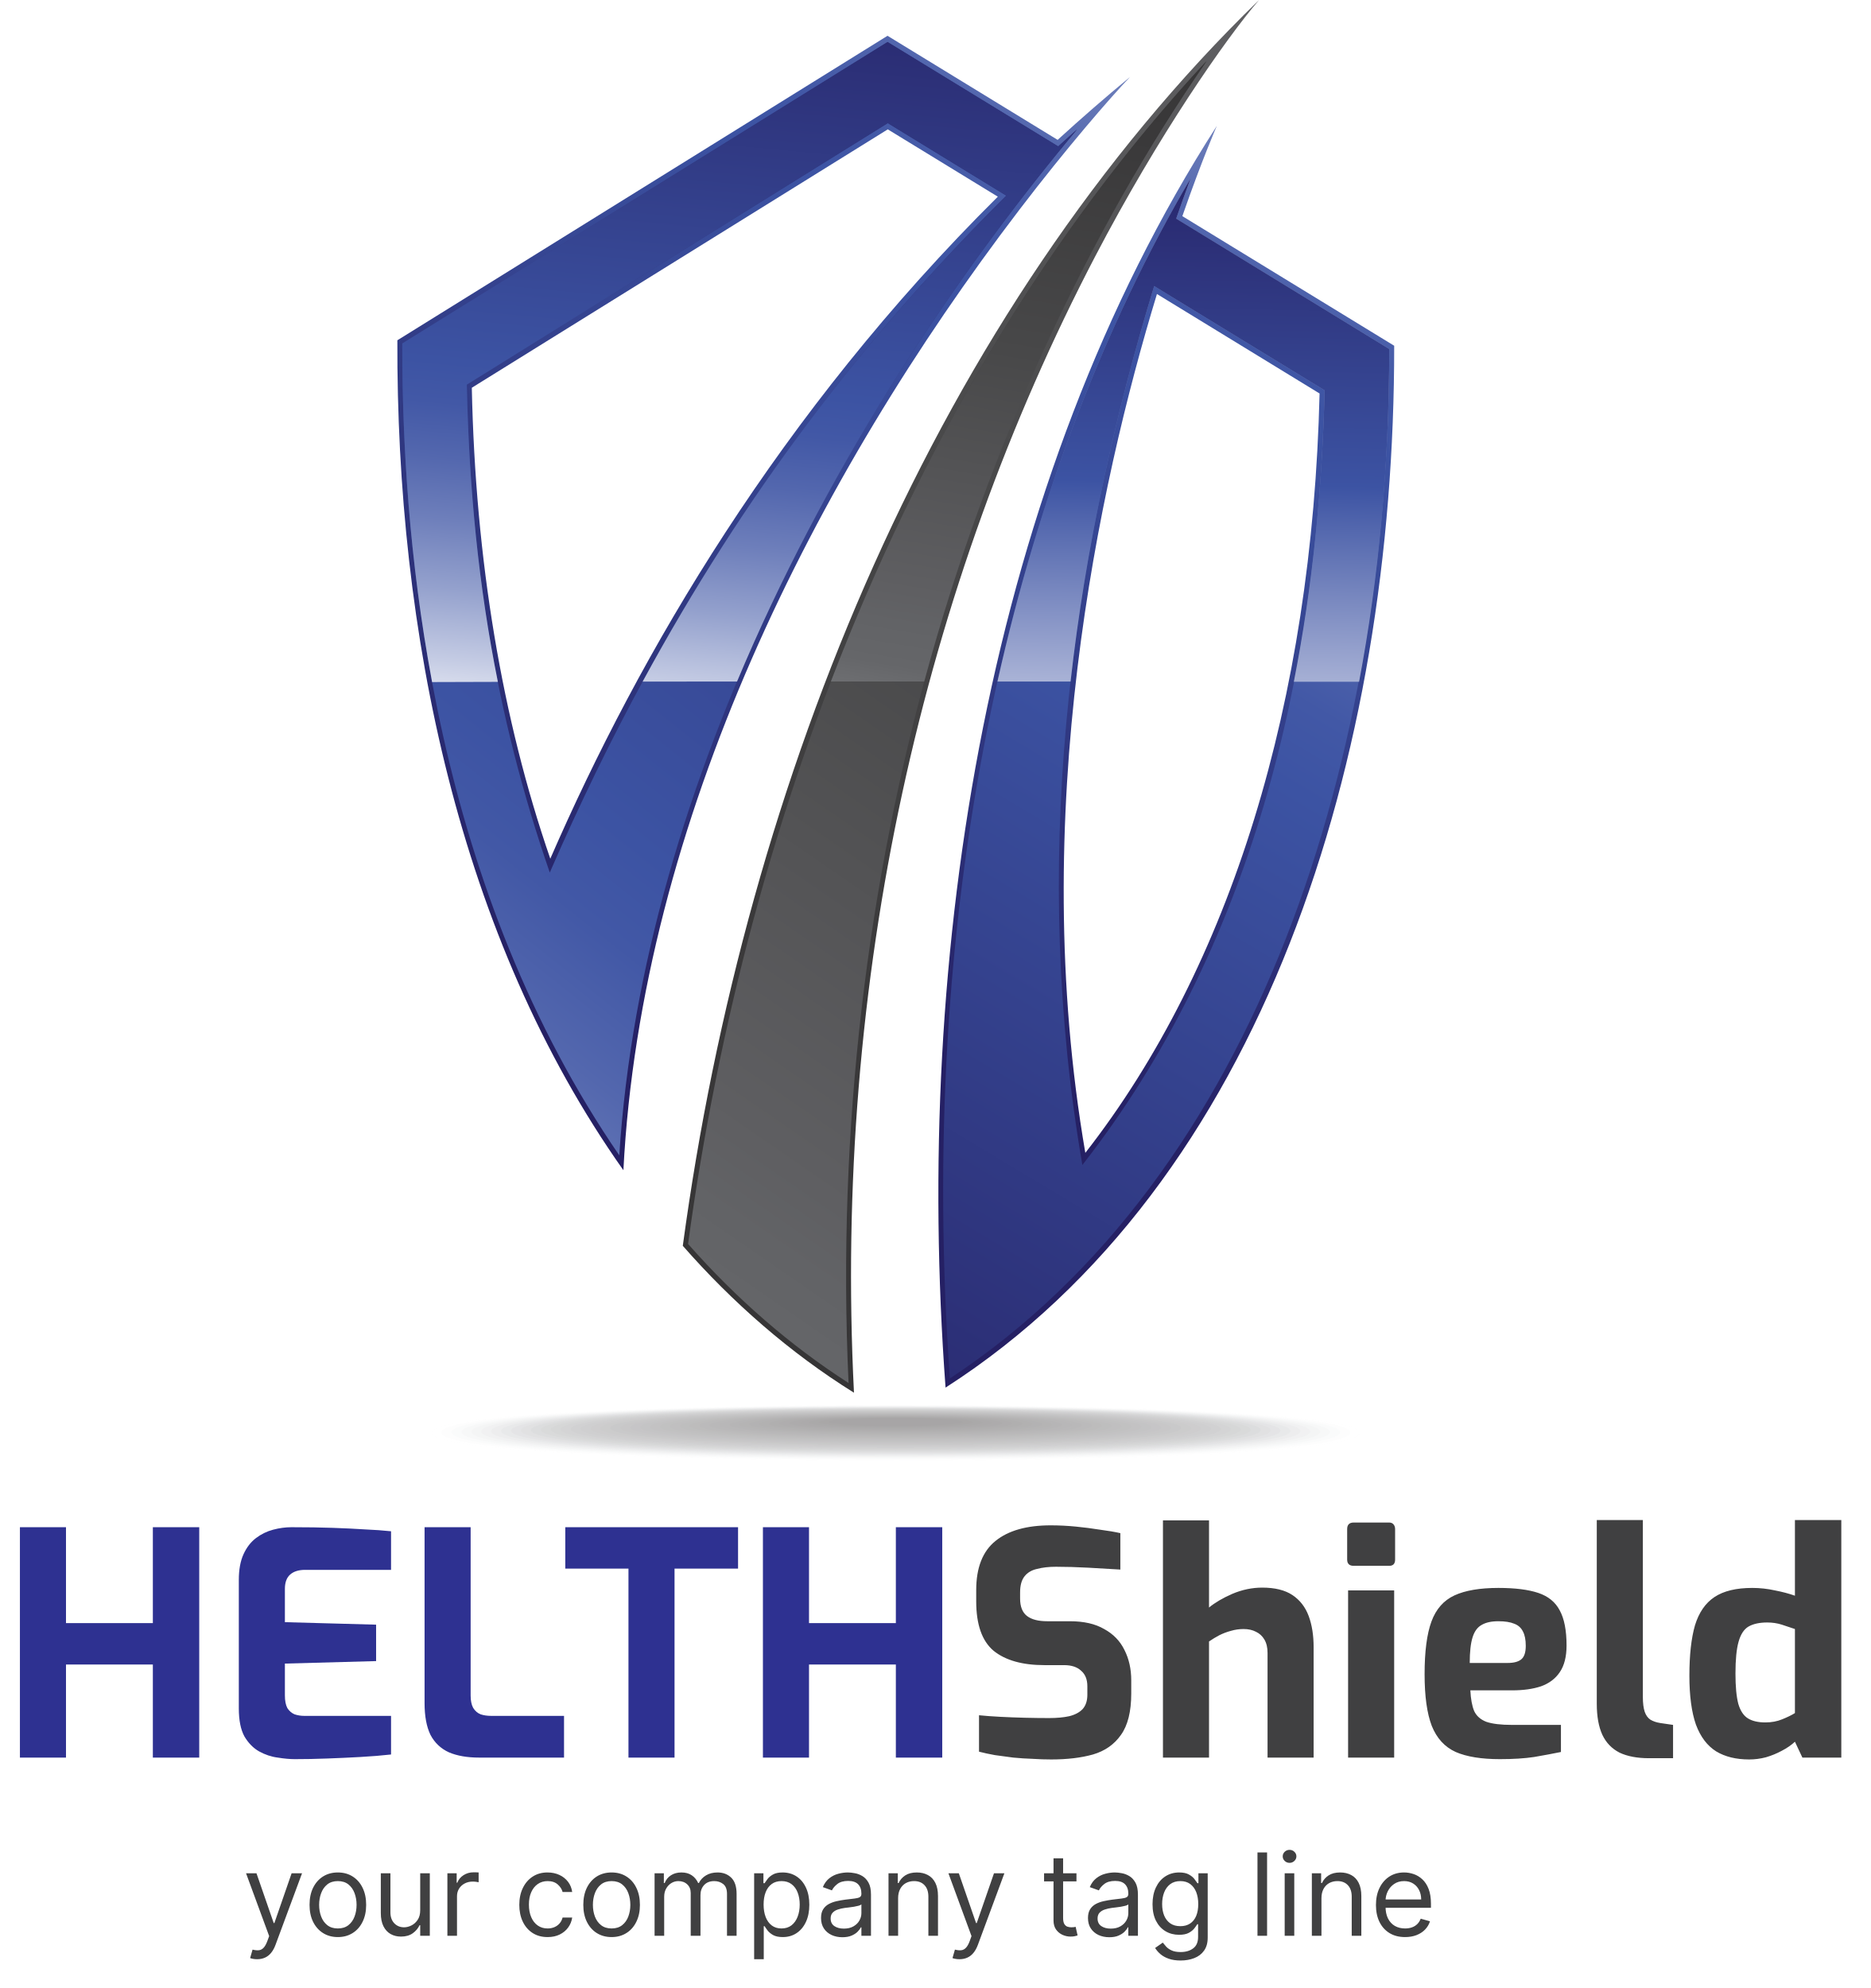
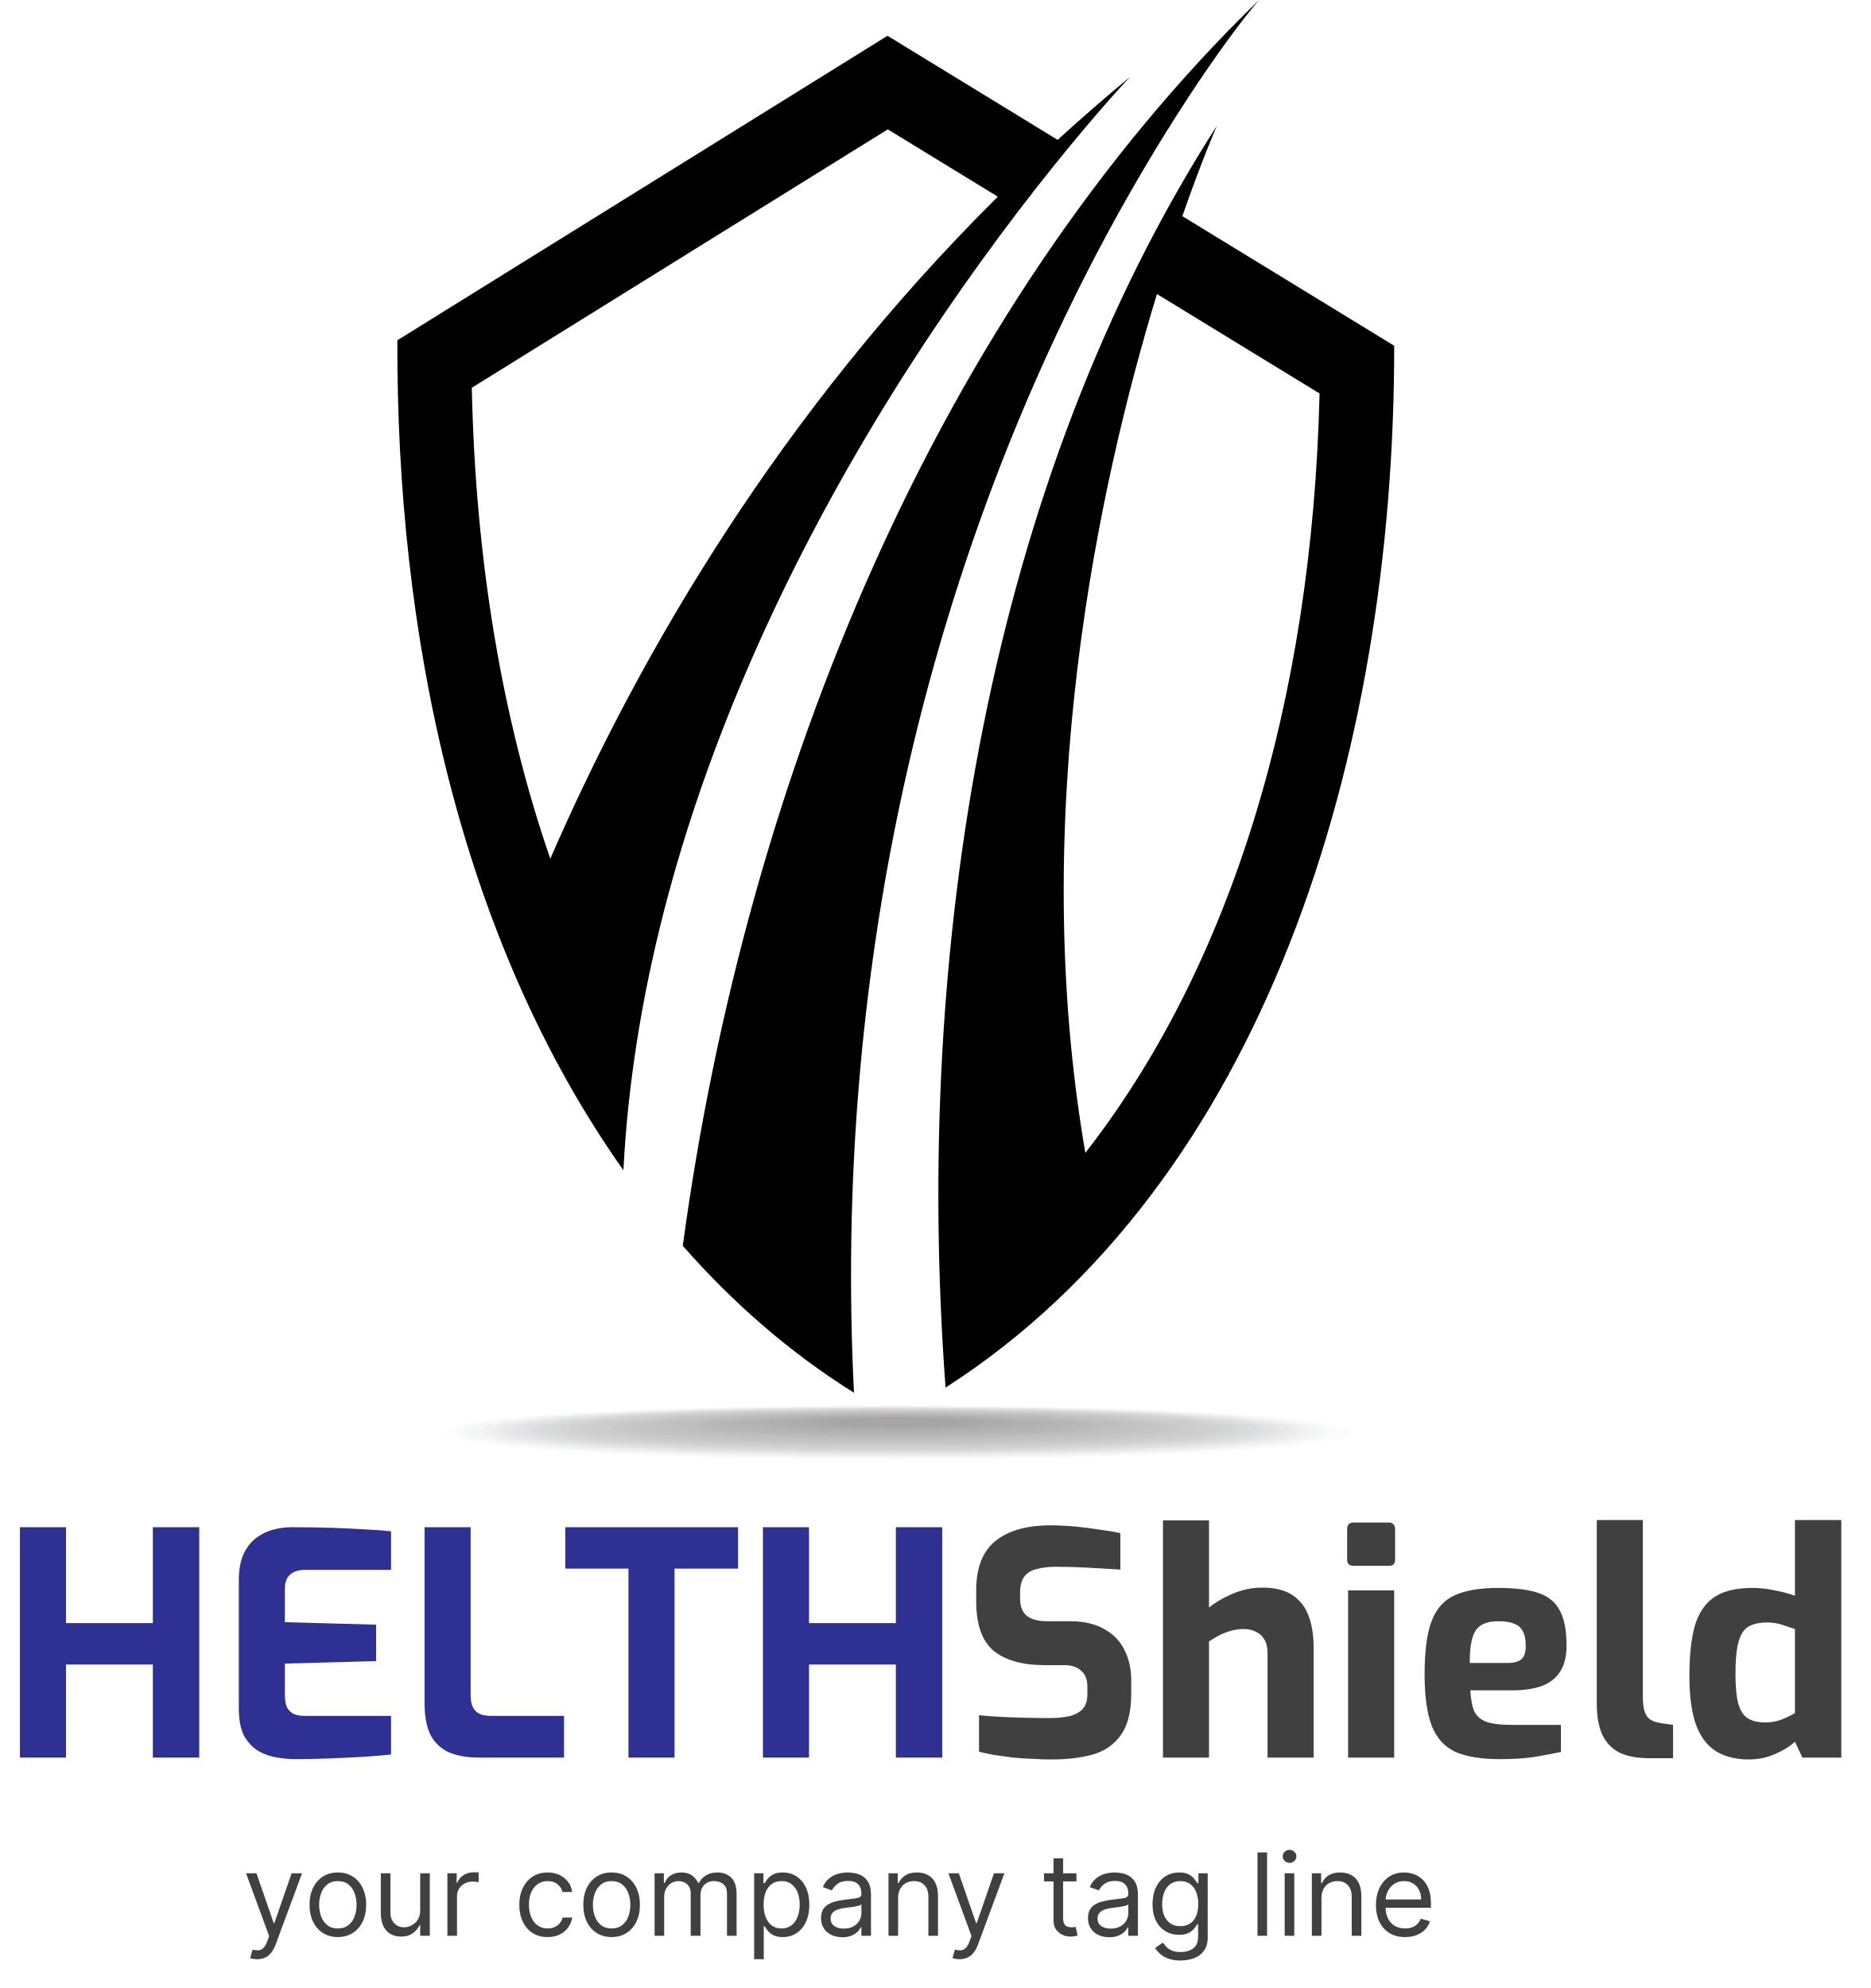
<svg xmlns="http://www.w3.org/2000/svg" width="96" height="102" viewBox="0 0 96 102" fill="none">
  <path d="M1.022 90.178V78.358H3.386V83.278H7.843V78.358H10.223V90.178H7.843V85.402H3.386V90.178H1.022ZM15.129 90.258C14.873 90.258 14.58 90.232 14.25 90.178C13.92 90.136 13.601 90.029 13.292 89.859C12.994 89.689 12.743 89.433 12.541 89.092C12.35 88.741 12.254 88.262 12.254 87.655V81.058C12.254 80.536 12.334 80.099 12.493 79.748C12.653 79.396 12.866 79.12 13.132 78.917C13.398 78.715 13.691 78.571 14.011 78.486C14.33 78.401 14.644 78.358 14.953 78.358C15.752 78.358 16.455 78.369 17.062 78.39C17.679 78.411 18.233 78.438 18.723 78.47C19.213 78.491 19.66 78.523 20.065 78.566V80.546H15.656C15.326 80.546 15.07 80.626 14.889 80.786C14.708 80.946 14.618 81.191 14.618 81.521V83.23L19.298 83.358V85.227L14.618 85.355V86.984C14.618 87.261 14.66 87.479 14.745 87.639C14.841 87.788 14.964 87.894 15.113 87.958C15.273 88.011 15.438 88.038 15.608 88.038H20.065V90.019C19.596 90.072 19.074 90.115 18.499 90.147C17.935 90.178 17.36 90.205 16.774 90.226C16.199 90.248 15.651 90.258 15.129 90.258ZM24.58 90.178C23.973 90.178 23.456 90.088 23.031 89.907C22.615 89.715 22.301 89.417 22.088 89.012C21.886 88.597 21.785 88.054 21.785 87.383V78.358H24.149V87C24.149 87.255 24.191 87.463 24.276 87.623C24.372 87.782 24.5 87.894 24.66 87.958C24.82 88.011 25.001 88.038 25.203 88.038H28.941V90.178H24.58ZM32.247 90.178V80.483H29.005V78.358H37.87V80.483H34.611V90.178H32.247ZM39.146 90.178V78.358H41.511V83.278H45.967V78.358H48.347V90.178H45.967V85.402H41.511V90.178H39.146Z" fill="#2E3191" />
  <path d="M53.94 90.274C53.631 90.274 53.312 90.264 52.981 90.242C52.662 90.232 52.332 90.21 51.991 90.178C51.661 90.136 51.347 90.093 51.049 90.051C50.75 89.997 50.479 89.939 50.234 89.875V88.006C50.553 88.038 50.916 88.065 51.32 88.086C51.725 88.107 52.145 88.123 52.582 88.134C53.019 88.144 53.434 88.15 53.828 88.15C54.233 88.15 54.579 88.118 54.866 88.054C55.164 87.98 55.393 87.857 55.553 87.687C55.713 87.506 55.793 87.261 55.793 86.952V86.521C55.793 86.169 55.686 85.903 55.473 85.722C55.271 85.53 54.978 85.434 54.595 85.434H53.588C52.46 85.434 51.592 85.189 50.985 84.7C50.388 84.199 50.09 83.353 50.09 82.16V81.585C50.09 80.435 50.42 79.593 51.081 79.061C51.741 78.528 52.683 78.262 53.908 78.262C54.344 78.262 54.776 78.284 55.202 78.326C55.638 78.369 56.054 78.422 56.448 78.486C56.852 78.539 57.198 78.598 57.486 78.662V80.531C56.996 80.499 56.448 80.467 55.841 80.435C55.244 80.403 54.691 80.387 54.179 80.387C53.817 80.387 53.492 80.424 53.205 80.499C52.928 80.562 52.715 80.69 52.566 80.882C52.417 81.074 52.342 81.345 52.342 81.697V82.016C52.342 82.431 52.46 82.73 52.694 82.911C52.928 83.092 53.274 83.182 53.732 83.182H54.898C55.612 83.182 56.197 83.315 56.655 83.582C57.124 83.837 57.47 84.194 57.694 84.652C57.928 85.11 58.045 85.631 58.045 86.217V86.888C58.045 87.814 57.869 88.523 57.518 89.012C57.177 89.502 56.698 89.838 56.08 90.019C55.473 90.189 54.76 90.274 53.94 90.274ZM59.672 90.178V78.007H62.036V82.479C62.345 82.224 62.744 81.989 63.234 81.776C63.735 81.564 64.246 81.457 64.768 81.457C65.417 81.457 65.934 81.585 66.317 81.84C66.7 82.096 66.977 82.453 67.148 82.911C67.318 83.368 67.403 83.901 67.403 84.508V90.178H65.039V84.811C65.039 84.534 64.986 84.306 64.879 84.125C64.773 83.944 64.629 83.81 64.448 83.725C64.267 83.629 64.054 83.582 63.809 83.582C63.586 83.582 63.367 83.613 63.154 83.677C62.952 83.731 62.755 83.805 62.563 83.901C62.382 83.997 62.207 84.103 62.036 84.22V90.178H59.672ZM69.46 80.339C69.236 80.339 69.124 80.232 69.124 80.019V78.454C69.124 78.23 69.236 78.118 69.46 78.118H71.281C71.376 78.118 71.451 78.15 71.504 78.214C71.557 78.278 71.584 78.358 71.584 78.454V80.019C71.584 80.232 71.483 80.339 71.281 80.339H69.46ZM69.172 90.178V81.601H71.536V90.178H69.172ZM76.963 90.258C76.015 90.258 75.259 90.136 74.694 89.891C74.13 89.635 73.72 89.188 73.464 88.549C73.219 87.91 73.097 87.026 73.097 85.898C73.097 84.737 73.214 83.837 73.448 83.198C73.683 82.559 74.077 82.112 74.63 81.856C75.184 81.601 75.935 81.473 76.883 81.473C77.735 81.473 78.416 81.558 78.927 81.728C79.438 81.899 79.806 82.197 80.029 82.623C80.264 83.049 80.381 83.651 80.381 84.428C80.381 85.003 80.264 85.461 80.029 85.802C79.806 86.132 79.486 86.371 79.071 86.521C78.656 86.659 78.166 86.728 77.601 86.728H75.445C75.466 87.165 75.53 87.516 75.637 87.782C75.754 88.038 75.962 88.224 76.26 88.341C76.569 88.448 77.01 88.501 77.585 88.501H80.093V89.891C79.678 89.976 79.22 90.061 78.72 90.147C78.23 90.221 77.644 90.258 76.963 90.258ZM75.413 85.323H77.362C77.681 85.323 77.916 85.259 78.065 85.131C78.214 85.003 78.288 84.774 78.288 84.444C78.288 84.135 78.24 83.89 78.144 83.709C78.049 83.518 77.9 83.384 77.697 83.31C77.495 83.225 77.223 83.182 76.883 83.182C76.521 83.182 76.233 83.246 76.02 83.374C75.807 83.491 75.653 83.704 75.557 84.013C75.461 84.322 75.413 84.758 75.413 85.323ZM84.615 90.21C84.008 90.21 83.503 90.115 83.098 89.923C82.704 89.721 82.411 89.417 82.219 89.012C82.028 88.597 81.932 88.065 81.932 87.415V77.991H84.296V87.064C84.296 87.383 84.328 87.639 84.392 87.83C84.456 88.011 84.552 88.144 84.679 88.23C84.818 88.315 84.988 88.374 85.191 88.405L85.846 88.501V90.21H84.615ZM89.751 90.274C89.08 90.274 88.515 90.136 88.057 89.859C87.6 89.572 87.253 89.114 87.019 88.485C86.796 87.846 86.684 87.01 86.684 85.978C86.684 84.913 86.78 84.05 86.971 83.39C87.174 82.73 87.509 82.245 87.978 81.936C88.446 81.627 89.09 81.473 89.91 81.473C90.304 81.473 90.693 81.516 91.076 81.601C91.46 81.675 91.8 81.766 92.099 81.872V77.991H94.479V90.178H92.482L92.099 89.364C91.918 89.534 91.694 89.689 91.428 89.827C91.172 89.966 90.901 90.077 90.613 90.162C90.326 90.237 90.038 90.274 89.751 90.274ZM90.581 88.374C90.901 88.374 91.188 88.32 91.444 88.214C91.71 88.107 91.928 88.001 92.099 87.894V83.582C91.886 83.507 91.662 83.432 91.428 83.358C91.194 83.283 90.943 83.246 90.677 83.246C90.283 83.246 89.964 83.315 89.719 83.454C89.484 83.592 89.314 83.853 89.207 84.236C89.101 84.609 89.048 85.152 89.048 85.866C89.048 86.526 89.096 87.042 89.192 87.415C89.298 87.777 89.463 88.027 89.687 88.166C89.91 88.304 90.209 88.374 90.581 88.374Z" fill="#404041" />
  <path d="M13.193 100.523C13.11 100.523 13.035 100.516 12.97 100.502C12.904 100.489 12.859 100.477 12.834 100.464L12.959 100.03C13.079 100.061 13.185 100.072 13.277 100.063C13.368 100.055 13.45 100.014 13.521 99.94C13.593 99.868 13.659 99.75 13.719 99.587L13.811 99.337L12.625 96.114H13.16L14.045 98.669H14.078L14.963 96.114H15.498L14.136 99.788C14.075 99.953 13.999 100.09 13.909 100.199C13.819 100.309 13.713 100.39 13.594 100.443C13.476 100.496 13.342 100.523 13.193 100.523ZM17.335 99.387C17.046 99.387 16.792 99.318 16.574 99.18C16.357 99.043 16.187 98.85 16.064 98.602C15.943 98.354 15.883 98.065 15.883 97.734C15.883 97.4 15.943 97.108 16.064 96.859C16.187 96.61 16.357 96.417 16.574 96.279C16.792 96.141 17.046 96.072 17.335 96.072C17.625 96.072 17.878 96.141 18.095 96.279C18.314 96.417 18.484 96.61 18.605 96.859C18.727 97.108 18.788 97.4 18.788 97.734C18.788 98.065 18.727 98.354 18.605 98.602C18.484 98.85 18.314 99.043 18.095 99.18C17.878 99.318 17.625 99.387 17.335 99.387ZM17.335 98.945C17.555 98.945 17.736 98.888 17.878 98.775C18.02 98.663 18.125 98.514 18.193 98.331C18.262 98.147 18.296 97.948 18.296 97.734C18.296 97.519 18.262 97.32 18.193 97.135C18.125 96.95 18.02 96.8 17.878 96.686C17.736 96.572 17.555 96.515 17.335 96.515C17.116 96.515 16.935 96.572 16.793 96.686C16.651 96.8 16.546 96.95 16.478 97.135C16.409 97.32 16.375 97.519 16.375 97.734C16.375 97.948 16.409 98.147 16.478 98.331C16.546 98.514 16.651 98.663 16.793 98.775C16.935 98.888 17.116 98.945 17.335 98.945ZM21.561 98.009V96.114H22.054V99.32H21.561V98.778H21.528C21.452 98.94 21.336 99.079 21.177 99.193C21.018 99.306 20.818 99.362 20.576 99.362C20.375 99.362 20.197 99.318 20.041 99.23C19.886 99.141 19.763 99.008 19.674 98.83C19.585 98.65 19.54 98.424 19.54 98.151V96.114H20.033V98.118C20.033 98.352 20.098 98.538 20.229 98.677C20.361 98.816 20.53 98.886 20.734 98.886C20.857 98.886 20.981 98.855 21.108 98.792C21.236 98.73 21.343 98.633 21.43 98.504C21.517 98.375 21.561 98.21 21.561 98.009ZM22.956 99.32V96.114H23.432V96.598H23.465C23.524 96.439 23.63 96.311 23.782 96.212C23.936 96.113 24.108 96.064 24.3 96.064C24.336 96.064 24.382 96.064 24.436 96.066C24.49 96.067 24.531 96.069 24.559 96.072V96.573C24.542 96.569 24.504 96.563 24.444 96.554C24.386 96.545 24.324 96.54 24.259 96.54C24.103 96.54 23.963 96.572 23.841 96.638C23.72 96.702 23.624 96.791 23.553 96.905C23.483 97.018 23.449 97.147 23.449 97.291V99.32H22.956ZM28.099 99.387C27.798 99.387 27.539 99.316 27.322 99.174C27.105 99.032 26.938 98.837 26.821 98.588C26.704 98.338 26.646 98.054 26.646 97.734C26.646 97.408 26.706 97.121 26.826 96.872C26.947 96.621 27.115 96.426 27.331 96.285C27.548 96.143 27.801 96.072 28.09 96.072C28.316 96.072 28.519 96.114 28.7 96.197C28.881 96.281 29.029 96.398 29.145 96.548C29.26 96.698 29.332 96.874 29.36 97.074H28.867C28.829 96.928 28.746 96.799 28.616 96.686C28.488 96.572 28.316 96.515 28.099 96.515C27.907 96.515 27.738 96.565 27.594 96.665C27.45 96.764 27.338 96.904 27.258 97.085C27.178 97.264 27.139 97.475 27.139 97.717C27.139 97.965 27.178 98.18 27.256 98.364C27.335 98.548 27.446 98.691 27.59 98.792C27.734 98.894 27.904 98.945 28.099 98.945C28.227 98.945 28.343 98.922 28.447 98.878C28.552 98.833 28.64 98.769 28.713 98.686C28.785 98.602 28.836 98.502 28.867 98.385H29.36C29.332 98.574 29.263 98.745 29.153 98.896C29.044 99.047 28.9 99.166 28.721 99.255C28.543 99.343 28.335 99.387 28.099 99.387ZM31.382 99.387C31.093 99.387 30.839 99.318 30.62 99.18C30.403 99.043 30.234 98.85 30.111 98.602C29.99 98.354 29.93 98.065 29.93 97.734C29.93 97.4 29.99 97.108 30.111 96.859C30.234 96.61 30.403 96.417 30.62 96.279C30.839 96.141 31.093 96.072 31.382 96.072C31.672 96.072 31.925 96.141 32.142 96.279C32.361 96.417 32.531 96.61 32.651 96.859C32.774 97.108 32.835 97.4 32.835 97.734C32.835 98.065 32.774 98.354 32.651 98.602C32.531 98.85 32.361 99.043 32.142 99.18C31.925 99.318 31.672 99.387 31.382 99.387ZM31.382 98.945C31.602 98.945 31.783 98.888 31.925 98.775C32.067 98.663 32.172 98.514 32.24 98.331C32.309 98.147 32.343 97.948 32.343 97.734C32.343 97.519 32.309 97.32 32.24 97.135C32.172 96.95 32.067 96.8 31.925 96.686C31.783 96.572 31.602 96.515 31.382 96.515C31.163 96.515 30.982 96.572 30.84 96.686C30.698 96.8 30.593 96.95 30.524 97.135C30.456 97.32 30.422 97.519 30.422 97.734C30.422 97.948 30.456 98.147 30.524 98.331C30.593 98.514 30.698 98.663 30.84 98.775C30.982 98.888 31.163 98.945 31.382 98.945ZM33.587 99.32V96.114H34.063V96.615H34.105C34.172 96.444 34.28 96.311 34.428 96.216C34.577 96.12 34.756 96.072 34.965 96.072C35.176 96.072 35.352 96.12 35.493 96.216C35.635 96.311 35.746 96.444 35.825 96.615H35.858C35.941 96.449 36.064 96.318 36.228 96.22C36.392 96.121 36.589 96.072 36.819 96.072C37.105 96.072 37.34 96.162 37.522 96.341C37.704 96.52 37.795 96.797 37.795 97.174V99.32H37.303V97.174C37.303 96.938 37.238 96.769 37.109 96.667C36.979 96.566 36.827 96.515 36.652 96.515C36.426 96.515 36.252 96.583 36.128 96.719C36.004 96.854 35.942 97.025 35.942 97.233V99.32H35.441V97.124C35.441 96.942 35.382 96.795 35.264 96.684C35.145 96.571 34.993 96.515 34.806 96.515C34.678 96.515 34.559 96.549 34.447 96.617C34.337 96.685 34.248 96.78 34.18 96.901C34.113 97.02 34.08 97.159 34.08 97.316V99.32H33.587ZM38.696 100.523V96.114H39.172V96.623H39.231C39.267 96.568 39.317 96.497 39.381 96.41C39.446 96.323 39.54 96.245 39.661 96.177C39.783 96.107 39.949 96.072 40.157 96.072C40.427 96.072 40.665 96.14 40.871 96.275C41.077 96.41 41.238 96.601 41.353 96.849C41.469 97.096 41.527 97.389 41.527 97.725C41.527 98.065 41.469 98.359 41.353 98.608C41.238 98.856 41.078 99.048 40.873 99.184C40.669 99.32 40.433 99.387 40.166 99.387C39.96 99.387 39.795 99.353 39.671 99.285C39.547 99.215 39.452 99.136 39.385 99.049C39.318 98.96 39.267 98.886 39.231 98.828H39.189V100.523H38.696ZM39.181 97.717C39.181 97.959 39.216 98.173 39.287 98.358C39.358 98.542 39.462 98.686 39.598 98.79C39.734 98.893 39.901 98.945 40.099 98.945C40.305 98.945 40.477 98.89 40.615 98.782C40.754 98.672 40.858 98.524 40.928 98.339C40.999 98.153 41.034 97.945 41.034 97.717C41.034 97.492 40.999 97.288 40.93 97.108C40.862 96.925 40.758 96.781 40.619 96.675C40.481 96.568 40.308 96.515 40.099 96.515C39.899 96.515 39.73 96.566 39.594 96.667C39.458 96.767 39.355 96.908 39.285 97.089C39.215 97.268 39.181 97.478 39.181 97.717ZM43.222 99.395C43.019 99.395 42.834 99.357 42.669 99.281C42.503 99.203 42.371 99.091 42.274 98.945C42.177 98.797 42.128 98.619 42.128 98.41C42.128 98.226 42.164 98.078 42.236 97.963C42.309 97.848 42.406 97.757 42.527 97.692C42.648 97.627 42.781 97.578 42.928 97.546C43.075 97.513 43.223 97.486 43.372 97.467C43.567 97.442 43.725 97.423 43.846 97.41C43.968 97.396 44.057 97.373 44.113 97.341C44.17 97.309 44.199 97.254 44.199 97.174V97.158C44.199 96.952 44.142 96.792 44.03 96.677C43.918 96.563 43.749 96.506 43.522 96.506C43.287 96.506 43.103 96.558 42.969 96.661C42.836 96.764 42.742 96.874 42.687 96.991L42.22 96.824C42.303 96.629 42.415 96.477 42.554 96.369C42.694 96.259 42.847 96.182 43.013 96.139C43.18 96.094 43.344 96.072 43.506 96.072C43.609 96.072 43.727 96.085 43.861 96.11C43.995 96.133 44.126 96.183 44.251 96.258C44.377 96.333 44.483 96.447 44.566 96.598C44.65 96.75 44.691 96.953 44.691 97.208V99.32H44.199V98.886H44.174C44.14 98.956 44.085 99.03 44.007 99.109C43.929 99.189 43.825 99.256 43.696 99.312C43.566 99.368 43.408 99.395 43.222 99.395ZM43.297 98.953C43.492 98.953 43.656 98.915 43.79 98.838C43.925 98.761 44.026 98.663 44.094 98.542C44.164 98.421 44.199 98.293 44.199 98.16V97.709C44.178 97.734 44.132 97.757 44.061 97.778C43.991 97.797 43.911 97.814 43.819 97.83C43.728 97.844 43.64 97.856 43.554 97.867C43.469 97.877 43.4 97.885 43.347 97.892C43.219 97.909 43.099 97.936 42.988 97.974C42.878 98.01 42.789 98.065 42.721 98.139C42.654 98.211 42.621 98.31 42.621 98.435C42.621 98.606 42.684 98.736 42.811 98.823C42.939 98.91 43.101 98.953 43.297 98.953ZM46.083 97.391V99.32H45.59V96.114H46.066V96.615H46.108C46.183 96.452 46.297 96.321 46.45 96.222C46.604 96.122 46.801 96.072 47.043 96.072C47.261 96.072 47.45 96.117 47.613 96.206C47.776 96.293 47.903 96.427 47.993 96.606C48.084 96.785 48.129 97.01 48.129 97.283V99.32H47.636V97.316C47.636 97.064 47.571 96.868 47.44 96.728C47.309 96.586 47.13 96.515 46.901 96.515C46.744 96.515 46.604 96.549 46.48 96.617C46.357 96.685 46.261 96.785 46.19 96.915C46.119 97.046 46.083 97.205 46.083 97.391ZM49.231 100.523C49.148 100.523 49.074 100.516 49.008 100.502C48.943 100.489 48.898 100.477 48.873 100.464L48.998 100.03C49.117 100.061 49.223 100.072 49.315 100.063C49.407 100.055 49.488 100.014 49.559 99.94C49.632 99.868 49.698 99.75 49.758 99.587L49.849 99.337L48.664 96.114H49.198L50.083 98.669H50.117L51.002 96.114H51.536L50.175 99.788C50.114 99.953 50.038 100.09 49.947 100.199C49.857 100.309 49.752 100.39 49.632 100.443C49.514 100.496 49.38 100.523 49.231 100.523ZM55.234 96.114V96.531H53.572V96.114H55.234ZM54.057 95.346H54.549V98.402C54.549 98.541 54.569 98.645 54.61 98.715C54.652 98.783 54.704 98.829 54.769 98.853C54.834 98.875 54.903 98.886 54.975 98.886C55.029 98.886 55.074 98.883 55.109 98.878C55.144 98.871 55.171 98.865 55.192 98.861L55.292 99.303C55.259 99.316 55.212 99.329 55.153 99.341C55.093 99.355 55.017 99.362 54.925 99.362C54.786 99.362 54.65 99.332 54.516 99.272C54.384 99.212 54.274 99.121 54.186 98.999C54.1 98.876 54.057 98.722 54.057 98.535V95.346ZM56.919 99.395C56.715 99.395 56.531 99.357 56.365 99.281C56.2 99.203 56.068 99.091 55.971 98.945C55.873 98.797 55.825 98.619 55.825 98.41C55.825 98.226 55.861 98.078 55.933 97.963C56.006 97.848 56.102 97.757 56.223 97.692C56.344 97.627 56.478 97.578 56.624 97.546C56.772 97.513 56.92 97.486 57.069 97.467C57.264 97.442 57.422 97.423 57.543 97.41C57.665 97.396 57.754 97.373 57.81 97.341C57.867 97.309 57.895 97.254 57.895 97.174V97.158C57.895 96.952 57.839 96.792 57.726 96.677C57.615 96.563 57.446 96.506 57.219 96.506C56.984 96.506 56.8 96.558 56.666 96.661C56.532 96.764 56.438 96.874 56.384 96.991L55.917 96.824C56 96.629 56.111 96.477 56.251 96.369C56.391 96.259 56.544 96.182 56.71 96.139C56.877 96.094 57.041 96.072 57.202 96.072C57.305 96.072 57.424 96.085 57.557 96.11C57.692 96.133 57.822 96.183 57.948 96.258C58.074 96.333 58.179 96.447 58.263 96.598C58.346 96.75 58.388 96.953 58.388 97.208V99.32H57.895V98.886H57.87C57.837 98.956 57.781 99.03 57.703 99.109C57.626 99.189 57.522 99.256 57.392 99.312C57.263 99.368 57.105 99.395 56.919 99.395ZM56.994 98.953C57.188 98.953 57.353 98.915 57.486 98.838C57.621 98.761 57.723 98.663 57.791 98.542C57.861 98.421 57.895 98.293 57.895 98.16V97.709C57.875 97.734 57.829 97.757 57.758 97.778C57.688 97.797 57.607 97.814 57.516 97.83C57.425 97.844 57.337 97.856 57.25 97.867C57.166 97.877 57.097 97.885 57.044 97.892C56.916 97.909 56.796 97.936 56.685 97.974C56.575 98.01 56.486 98.065 56.417 98.139C56.351 98.211 56.317 98.31 56.317 98.435C56.317 98.606 56.381 98.736 56.507 98.823C56.635 98.91 56.797 98.953 56.994 98.953ZM60.581 100.589C60.343 100.589 60.139 100.559 59.968 100.498C59.797 100.438 59.654 100.358 59.54 100.26C59.427 100.162 59.337 100.058 59.27 99.946L59.663 99.671C59.708 99.729 59.764 99.796 59.832 99.871C59.9 99.948 59.993 100.014 60.112 100.07C60.231 100.127 60.388 100.155 60.581 100.155C60.84 100.155 61.054 100.093 61.222 99.967C61.391 99.842 61.475 99.646 61.475 99.379V98.727H61.433C61.397 98.786 61.346 98.858 61.279 98.945C61.213 99.029 61.119 99.105 60.995 99.172C60.872 99.237 60.707 99.27 60.498 99.27C60.239 99.27 60.007 99.209 59.801 99.086C59.596 98.964 59.434 98.786 59.314 98.552C59.196 98.318 59.137 98.034 59.137 97.7C59.137 97.372 59.195 97.086 59.31 96.842C59.426 96.597 59.586 96.408 59.792 96.275C59.998 96.14 60.236 96.072 60.506 96.072C60.715 96.072 60.881 96.107 61.003 96.177C61.127 96.245 61.222 96.323 61.287 96.41C61.354 96.497 61.405 96.568 61.441 96.623H61.492V96.114H61.968V99.412C61.968 99.688 61.905 99.912 61.78 100.084C61.656 100.258 61.489 100.385 61.279 100.466C61.07 100.548 60.837 100.589 60.581 100.589ZM60.565 98.828C60.762 98.828 60.929 98.782 61.066 98.692C61.202 98.601 61.306 98.471 61.377 98.302C61.448 98.132 61.483 97.929 61.483 97.692C61.483 97.461 61.448 97.257 61.379 97.08C61.309 96.904 61.206 96.765 61.07 96.665C60.934 96.565 60.765 96.515 60.565 96.515C60.356 96.515 60.182 96.568 60.043 96.673C59.905 96.779 59.801 96.921 59.732 97.099C59.664 97.277 59.63 97.475 59.63 97.692C59.63 97.915 59.664 98.112 59.734 98.283C59.805 98.453 59.909 98.586 60.047 98.683C60.186 98.78 60.359 98.828 60.565 98.828ZM65.015 95.045V99.32H64.522V95.045H65.015ZM65.918 99.32V96.114H66.41V99.32H65.918ZM66.168 95.579C66.072 95.579 65.989 95.547 65.919 95.481C65.851 95.416 65.817 95.337 65.817 95.246C65.817 95.154 65.851 95.075 65.919 95.01C65.989 94.944 66.072 94.912 66.168 94.912C66.264 94.912 66.346 94.944 66.414 95.01C66.484 95.075 66.519 95.154 66.519 95.246C66.519 95.337 66.484 95.416 66.414 95.481C66.346 95.547 66.264 95.579 66.168 95.579ZM67.805 97.391V99.32H67.312V96.114H67.788V96.615H67.83C67.905 96.452 68.019 96.321 68.172 96.222C68.326 96.122 68.523 96.072 68.765 96.072C68.982 96.072 69.172 96.117 69.335 96.206C69.498 96.293 69.625 96.427 69.715 96.606C69.805 96.785 69.851 97.01 69.851 97.283V99.32H69.358V97.316C69.358 97.064 69.293 96.868 69.162 96.728C69.031 96.586 68.852 96.515 68.623 96.515C68.466 96.515 68.326 96.549 68.202 96.617C68.079 96.685 67.983 96.785 67.912 96.915C67.841 97.046 67.805 97.205 67.805 97.391ZM72.095 99.387C71.786 99.387 71.52 99.319 71.296 99.182C71.073 99.045 70.901 98.853 70.78 98.606C70.66 98.359 70.601 98.07 70.601 97.742C70.601 97.414 70.66 97.124 70.78 96.874C70.901 96.622 71.07 96.426 71.285 96.285C71.502 96.143 71.756 96.072 72.045 96.072C72.212 96.072 72.377 96.1 72.54 96.156C72.703 96.211 72.851 96.302 72.984 96.427C73.118 96.551 73.225 96.715 73.304 96.92C73.383 97.124 73.423 97.376 73.423 97.675V97.884H70.951V97.458H72.922C72.922 97.277 72.886 97.116 72.813 96.974C72.742 96.832 72.641 96.72 72.508 96.638C72.378 96.556 72.223 96.515 72.045 96.515C71.849 96.515 71.679 96.563 71.536 96.661C71.394 96.757 71.285 96.882 71.208 97.037C71.132 97.191 71.093 97.357 71.093 97.533V97.817C71.093 98.059 71.135 98.265 71.219 98.433C71.303 98.6 71.421 98.727 71.571 98.815C71.722 98.901 71.896 98.945 72.095 98.945C72.225 98.945 72.341 98.926 72.446 98.89C72.552 98.853 72.643 98.797 72.719 98.723C72.796 98.648 72.855 98.555 72.897 98.444L73.373 98.577C73.323 98.739 73.238 98.88 73.12 99.003C73.002 99.124 72.856 99.219 72.682 99.287C72.508 99.354 72.312 99.387 72.095 99.387Z" fill="#404041" />
  <path d="M57.987 3.945C56.703 5.003 55.467 6.083 54.268 7.176C48.572 3.691 50.533 4.89 45.539 1.836C37.976 6.534 28.352 12.512 20.389 17.459C20.336 32.441 23.538 48.091 31.987 60.042C32.908 42.119 41.841 24.468 52.302 10.766C54.73 7.587 56.957 5.022 57.987 3.945ZM28.236 44.058C25.766 36.904 24.394 28.744 24.209 19.895L45.553 6.637L51.199 10.091C40.005 21.197 32.807 33.556 28.236 44.058Z" fill="url(#paint0_linear_60_299)" />
  <path d="M56.198 13.149C59.439 6.94 62.879 2.01 64.601 1.52588e-05C48.093 16.018 38.276 39.944 35.035 63.92C37.57 66.812 40.523 69.404 43.818 71.457C42.752 50.193 47.379 30.05 56.198 13.149Z" fill="url(#paint1_linear_60_299)" />
  <path d="M60.667 11.09C61.695 8.14 62.438 6.456 62.438 6.456C50.681 24.778 46.858 48.792 48.517 71.195C64.898 60.68 71.556 38.735 71.537 17.739C66.855 14.875 68.014 15.583 60.667 11.09ZM55.689 59.151C52.698 41.773 56.378 24.883 59.364 15.085L67.708 20.189C67.331 35.999 63.152 49.591 55.689 59.151Z" fill="url(#paint2_linear_60_299)" />
  <path d="M31.776 59.279C22.557 45.841 20.619 29.283 20.642 17.623L45.54 2.157L54.296 7.513C54.55 7.282 54.845 7.012 55.261 6.641C43.499 20.697 32.998 40.085 31.776 59.279ZM23.952 19.733C24.143 28.669 25.372 36.549 28.209 44.768C34.323 30.715 41.922 19.674 51.635 10.037L45.552 6.316L23.952 19.733Z" fill="url(#paint3_linear_60_299)" />
  <path d="M43.54 70.958C40.567 69.05 37.799 66.652 35.305 63.824C38.352 41.458 47.17 18.999 61.908 3.135C49.869 20.523 42.338 44.756 43.54 70.958Z" fill="url(#paint4_linear_60_299)" />
  <path d="M48.738 70.726C47.078 47.3 51.451 25.589 61.092 9.15C60.813 9.9 60.595 10.514 60.351 11.217L71.283 17.905C71.269 38.584 64.687 60.227 48.738 70.726ZM55.537 59.774C64.142 48.757 67.621 34.804 67.966 20.027L59.221 14.677C54.703 29.491 52.938 44.67 55.537 59.774Z" fill="url(#paint5_linear_60_299)" />
  <path d="M25.546 34.985C24.559 30.081 24.067 25.097 23.952 19.733L45.553 6.316L51.635 10.037C44.299 17.316 38.169 25.397 32.974 34.972C34.588 34.97 36.203 34.968 37.818 34.967C42.22 24.47 48.532 14.682 55.262 6.641C54.846 7.012 54.551 7.282 54.297 7.513L45.541 2.157L20.642 17.623C20.633 22.705 20.996 28.717 22.171 34.995C23.296 34.991 24.421 34.988 25.546 34.985Z" fill="url(#paint6_linear_60_299)" />
  <path d="M47.422 34.965C50.721 22.788 55.978 11.7 61.908 3.135C53.62 12.056 47.205 23.063 42.635 34.965C44.231 34.965 45.826 34.965 47.422 34.965Z" fill="url(#paint7_linear_60_299)" />
  <path d="M51.18 34.967C52.43 34.968 53.681 34.968 54.931 34.969C55.699 28.157 57.177 21.38 59.221 14.677L67.966 20.027C67.849 25.04 67.352 30.079 66.388 34.978C67.504 34.979 68.62 34.98 69.736 34.98C70.752 29.61 71.279 23.887 71.283 17.905L60.351 11.217C60.595 10.514 60.813 9.9 61.092 9.15C56.637 16.746 53.31 25.47 51.18 34.967Z" fill="url(#paint8_linear_60_299)" />
  <g opacity="0.4">
    <path opacity="0.024" d="M69.776 73.514C69.776 71.61 22.149 71.606 22.149 73.514C22.149 74.466 34.054 74.943 45.966 74.943C57.876 74.943 69.776 74.466 69.776 73.514Z" fill="#B7B9BB" />
    <path opacity="0.049" d="M69.267 73.5C69.267 71.637 22.658 71.633 22.658 73.5C22.658 74.431 34.304 74.899 45.966 74.899C57.626 74.899 69.267 74.432 69.267 73.5Z" fill="#B4B5B7" />
    <path opacity="0.073" d="M68.758 73.487C68.758 71.664 23.168 71.66 23.168 73.487C23.168 74.396 34.554 74.854 45.966 74.854C57.375 74.855 68.758 74.397 68.758 73.487Z" fill="#B0B1B3" />
    <path opacity="0.098" d="M68.248 73.473C68.248 71.691 23.677 71.687 23.677 73.473C23.677 74.362 34.804 74.81 45.965 74.81C57.125 74.811 68.248 74.363 68.248 73.473Z" fill="#ACAEAF" />
    <path opacity="0.122" d="M67.739 73.459C67.739 71.718 24.186 71.714 24.186 73.459C24.186 74.328 35.054 74.766 45.966 74.766C56.875 74.766 67.739 74.328 67.739 73.459Z" fill="#A8AAAC" />
    <path opacity="0.146" d="M67.23 73.445C67.23 71.745 24.695 71.742 24.695 73.445C24.695 74.293 35.304 74.722 45.965 74.722C56.625 74.722 67.23 74.293 67.23 73.445Z" fill="#A5A6A8" />
    <path opacity="0.171" d="M66.721 73.431C66.721 71.772 25.204 71.769 25.204 73.431C25.204 74.258 35.555 74.678 45.965 74.678C56.374 74.678 66.721 74.258 66.721 73.431Z" fill="#A1A2A4" />
    <path opacity="0.195" d="M66.211 73.418C66.211 71.799 25.713 71.795 25.713 73.418C25.713 74.223 35.805 74.633 45.965 74.633C56.124 74.633 66.211 74.224 66.211 73.418Z" fill="#9D9EA0" />
    <path opacity="0.22" d="M65.702 73.404C65.702 71.825 26.223 71.823 26.223 73.404C26.223 74.189 36.055 74.589 45.965 74.589C55.873 74.589 65.702 74.189 65.702 73.404Z" fill="#9A9A9C" />
    <path opacity="0.244" d="M65.193 73.39C65.193 71.853 26.732 71.85 26.732 73.39C26.732 74.154 36.305 74.545 45.965 74.545C55.623 74.545 65.193 74.155 65.193 73.39Z" fill="#969698" />
    <path opacity="0.268" d="M64.684 73.376C64.684 71.879 27.241 71.877 27.241 73.376C27.241 74.119 36.556 74.501 45.965 74.501C55.373 74.501 64.684 74.12 64.684 73.376Z" fill="#929394" />
    <path opacity="0.293" d="M64.175 73.362C64.175 71.906 27.75 71.903 27.75 73.362C27.75 74.084 36.806 74.456 45.965 74.456C55.123 74.456 64.175 74.085 64.175 73.362Z" fill="#8F8F90" />
    <path opacity="0.317" d="M63.666 73.349C63.666 71.933 28.259 71.931 28.259 73.349C28.259 74.05 37.056 74.412 45.965 74.412C54.872 74.412 63.666 74.05 63.666 73.349Z" fill="#8B8B8D" />
    <path opacity="0.342" d="M63.156 73.335C63.156 71.96 28.769 71.957 28.769 73.335C28.769 74.015 37.306 74.368 45.965 74.368C54.622 74.368 63.156 74.016 63.156 73.335Z" fill="#878789" />
    <path opacity="0.366" d="M62.647 73.321C62.647 71.987 29.278 71.985 29.278 73.321C29.278 73.981 37.556 74.323 45.965 74.323C54.372 74.324 62.647 73.981 62.647 73.321Z" fill="#838385" />
    <path opacity="0.39" d="M62.138 73.307C62.138 72.014 29.787 72.011 29.787 73.307C29.787 73.946 37.806 74.279 45.965 74.279C54.121 74.279 62.138 73.946 62.138 73.307Z" fill="#807F81" />
    <path opacity="0.415" d="M61.629 73.294C61.629 72.041 30.296 72.039 30.296 73.294C30.296 73.911 38.056 74.235 45.965 74.235C53.871 74.235 61.629 73.912 61.629 73.294Z" fill="#7C7B7D" />
    <path opacity="0.439" d="M61.12 73.28C61.12 72.068 30.805 72.066 30.805 73.28C30.805 73.877 38.307 74.191 45.965 74.191C53.621 74.191 61.12 73.877 61.12 73.28Z" fill="#787879" />
    <path opacity="0.463" d="M60.61 73.266C60.61 72.095 31.315 72.093 31.315 73.266C31.315 73.842 38.557 74.146 45.964 74.146C53.37 74.147 60.61 73.842 60.61 73.266Z" fill="#757475" />
    <path opacity="0.488" d="M60.102 73.252C60.102 72.122 31.824 72.12 31.824 73.252C31.824 73.807 38.807 74.102 45.965 74.102C53.12 74.102 60.102 73.808 60.102 73.252Z" fill="#717071" />
    <path opacity="0.512" d="M59.592 73.238C59.592 72.149 32.333 72.147 32.333 73.238C32.333 73.773 39.057 74.058 45.965 74.058C52.87 74.058 59.592 73.773 59.592 73.238Z" fill="#6D6C6E" />
    <path opacity="0.537" d="M59.083 73.225C59.083 72.175 32.843 72.174 32.843 73.225C32.843 73.738 39.308 74.013 45.965 74.013C52.62 74.014 59.083 73.738 59.083 73.225Z" fill="#69686A" />
    <path opacity="0.561" d="M58.573 73.211C58.573 72.202 33.351 72.201 33.351 73.211C33.351 73.703 39.557 73.969 45.964 73.969C52.369 73.969 58.573 73.704 58.573 73.211Z" fill="#666466" />
    <path opacity="0.585" d="M58.064 73.197C58.064 72.229 33.861 72.228 33.861 73.197C33.861 73.668 39.808 73.925 45.964 73.925C52.119 73.925 58.064 73.669 58.064 73.197Z" fill="#626162" />
    <path opacity="0.61" d="M57.555 73.183C57.555 72.256 34.37 72.254 34.37 73.183C34.37 73.634 40.058 73.881 45.964 73.881C51.869 73.881 57.555 73.634 57.555 73.183Z" fill="#5E5D5E" />
    <path opacity="0.634" d="M57.046 73.17C57.046 72.283 34.879 72.282 34.879 73.17C34.879 73.599 40.308 73.837 45.964 73.837C51.618 73.837 57.046 73.6 57.046 73.17Z" fill="#5B595A" />
    <path opacity="0.658" d="M56.537 73.156C56.537 72.31 35.388 72.309 35.388 73.156C35.388 73.564 40.558 73.792 45.964 73.792C51.368 73.792 56.537 73.565 56.537 73.156Z" fill="#575556" />
    <path opacity="0.683" d="M56.028 73.142C56.028 72.337 35.898 72.336 35.898 73.142C35.898 73.53 40.809 73.748 45.964 73.748C51.118 73.748 56.028 73.53 56.028 73.142Z" fill="#535152" />
    <path opacity="0.707" d="M55.518 73.128C55.518 72.364 36.407 72.363 36.407 73.128C36.407 73.495 41.059 73.704 45.964 73.704C50.868 73.704 55.518 73.495 55.518 73.128Z" fill="#4F4D4F" />
    <path opacity="0.732" d="M55.01 73.115C55.01 72.391 36.916 72.39 36.916 73.115C36.916 73.46 41.309 73.659 45.964 73.659C50.618 73.66 55.01 73.461 55.01 73.115Z" fill="#4C494B" />
    <path opacity="0.756" d="M54.5 73.101C54.5 72.418 37.425 72.417 37.425 73.101C37.425 73.426 41.559 73.615 45.964 73.615C50.367 73.615 54.5 73.426 54.5 73.101Z" fill="#484647" />
    <path opacity="0.78" d="M53.991 73.087C53.991 72.445 37.935 72.444 37.935 73.087C37.935 73.391 41.81 73.571 45.964 73.571C50.117 73.571 53.991 73.391 53.991 73.087Z" fill="#444243" />
    <path opacity="0.805" d="M53.481 73.073C53.481 72.472 38.444 72.471 38.444 73.073C38.444 73.357 42.059 73.527 45.963 73.527C49.867 73.527 53.481 73.357 53.481 73.073Z" fill="#413E3F" />
    <path opacity="0.829" d="M52.972 73.059C52.972 72.498 38.953 72.498 38.953 73.059C38.953 73.322 42.31 73.482 45.964 73.482C49.616 73.482 52.972 73.322 52.972 73.059Z" fill="#3D3A3B" />
    <path opacity="0.854" d="M52.463 73.046C52.463 72.525 39.462 72.525 39.462 73.046C39.462 73.287 42.56 73.438 45.963 73.438C49.366 73.438 52.463 73.287 52.463 73.046Z" fill="#393637" />
    <path opacity="0.878" d="M51.954 73.032C51.954 72.552 39.971 72.552 39.971 73.032C39.971 73.252 42.81 73.394 45.963 73.394C49.116 73.394 51.954 73.253 51.954 73.032Z" fill="#363233" />
    <path opacity="0.902" d="M51.445 73.018C51.445 72.579 40.48 72.579 40.48 73.018C40.48 73.218 43.06 73.349 45.963 73.349C48.865 73.35 51.445 73.218 51.445 73.018Z" fill="#322E30" />
    <path opacity="0.927" d="M50.935 73.004C50.935 72.606 40.989 72.606 40.989 73.004C40.989 73.183 43.31 73.305 45.963 73.305C48.615 73.305 50.935 73.183 50.935 73.004Z" fill="#2E2B2C" />
    <path opacity="0.951" d="M50.427 72.991C50.427 72.633 41.499 72.633 41.499 72.991C41.499 73.148 43.561 73.261 45.963 73.261C48.365 73.261 50.427 73.149 50.427 72.991Z" fill="#2A2728" />
    <path opacity="0.976" d="M49.917 72.977C49.917 72.66 42.008 72.66 42.008 72.977C42.008 73.114 43.811 73.217 45.963 73.217C48.115 73.217 49.917 73.114 49.917 72.977Z" fill="#272324" />
    <path d="M42.517 72.963C42.517 73.079 44.061 73.172 45.963 73.172C47.864 73.172 49.408 73.079 49.408 72.963C49.408 72.687 42.517 72.687 42.517 72.963Z" fill="#231F20" />
  </g>
  <defs>
    <linearGradient id="paint0_linear_60_299" x1="60.311" y1="-17.559" x2="15.867" y2="42.688" gradientUnits="userSpaceOnUse">
-       <stop stop-color="white" />
-       <stop offset="0.086" stop-color="#C5CCE4" />
-       <stop offset="0.17" stop-color="#94A1CD" />
-       <stop offset="0.25" stop-color="#6E7FBB" />
-       <stop offset="0.323" stop-color="#5367AE" />
-       <stop offset="0.387" stop-color="#4258A6" />
-       <stop offset="0.435" stop-color="#3C53A3" />
-       <stop offset="1" stop-color="#252064" />
+       <stop stopColor="white" />
+       <stop offset="0.086" stopColor="#C5CCE4" />
+       <stop offset="0.17" stopColor="#94A1CD" />
+       <stop offset="0.25" stopColor="#6E7FBB" />
+       <stop offset="0.323" stopColor="#5367AE" />
+       <stop offset="0.387" stopColor="#4258A6" />
+       <stop offset="0.435" stopColor="#3C53A3" />
+       <stop offset="1" stopColor="#252064" />
    </linearGradient>
    <linearGradient id="paint1_linear_60_299" x1="79.739" y1="-13.478" x2="26.631" y2="64.454" gradientUnits="userSpaceOnUse">
-       <stop stop-color="white" />
-       <stop offset="0.005" stop-color="#F3F3F3" />
-       <stop offset="0.023" stop-color="#CCCDCE" />
-       <stop offset="0.042" stop-color="#ABACAE" />
-       <stop offset="0.062" stop-color="#919193" />
-       <stop offset="0.085" stop-color="#7C7D7F" />
-       <stop offset="0.11" stop-color="#6D6E71" />
-       <stop offset="0.139" stop-color="#656669" />
-       <stop offset="0.186" stop-color="#626366" />
-       <stop offset="0.224" stop-color="#5F5F62" />
-       <stop offset="0.514" stop-color="#484849" />
-       <stop offset="0.779" stop-color="#3A393A" />
-       <stop offset="0.995" stop-color="#353435" />
+       <stop stopColor="white" />
+       <stop offset="0.005" stopColor="#F3F3F3" />
+       <stop offset="0.023" stopColor="#CCCDCE" />
+       <stop offset="0.042" stopColor="#ABACAE" />
+       <stop offset="0.062" stopColor="#919193" />
+       <stop offset="0.085" stopColor="#7C7D7F" />
+       <stop offset="0.11" stopColor="#6D6E71" />
+       <stop offset="0.139" stopColor="#656669" />
+       <stop offset="0.186" stopColor="#626366" />
+       <stop offset="0.224" stopColor="#5F5F62" />
+       <stop offset="0.514" stopColor="#484849" />
+       <stop offset="0.779" stopColor="#3A393A" />
+       <stop offset="0.995" stopColor="#353435" />
    </linearGradient>
    <linearGradient id="paint2_linear_60_299" x1="75.002" y1="-6.165" x2="49.135" y2="54.355" gradientUnits="userSpaceOnUse">
-       <stop stop-color="white" />
-       <stop offset="0.086" stop-color="#C5CCE4" />
-       <stop offset="0.17" stop-color="#94A1CD" />
-       <stop offset="0.25" stop-color="#6E7FBB" />
-       <stop offset="0.323" stop-color="#5367AE" />
-       <stop offset="0.387" stop-color="#4258A6" />
-       <stop offset="0.435" stop-color="#3C53A3" />
-       <stop offset="1" stop-color="#252064" />
+       <stop stopColor="white" />
+       <stop offset="0.086" stopColor="#C5CCE4" />
+       <stop offset="0.17" stopColor="#94A1CD" />
+       <stop offset="0.25" stopColor="#6E7FBB" />
+       <stop offset="0.323" stopColor="#5367AE" />
+       <stop offset="0.387" stopColor="#4258A6" />
+       <stop offset="0.435" stopColor="#3C53A3" />
+       <stop offset="1" stopColor="#252064" />
    </linearGradient>
    <linearGradient id="paint3_linear_60_299" x1="3.15" y1="73.724" x2="63.589" y2="-2.223" gradientUnits="userSpaceOnUse">
-       <stop stop-color="white" />
-       <stop offset="0.086" stop-color="#C5CCE4" />
-       <stop offset="0.17" stop-color="#94A1CD" />
-       <stop offset="0.25" stop-color="#6E7FBB" />
-       <stop offset="0.323" stop-color="#5367AE" />
-       <stop offset="0.387" stop-color="#4258A6" />
-       <stop offset="0.435" stop-color="#3C53A3" />
-       <stop offset="1" stop-color="#252064" />
+       <stop stopColor="white" />
+       <stop offset="0.086" stopColor="#C5CCE4" />
+       <stop offset="0.17" stopColor="#94A1CD" />
+       <stop offset="0.25" stopColor="#6E7FBB" />
+       <stop offset="0.323" stopColor="#5367AE" />
+       <stop offset="0.387" stopColor="#4258A6" />
+       <stop offset="0.435" stopColor="#3C53A3" />
+       <stop offset="1" stopColor="#252064" />
    </linearGradient>
    <linearGradient id="paint4_linear_60_299" x1="28.25" y1="77.882" x2="82.938" y2="-1.425" gradientUnits="userSpaceOnUse">
-       <stop stop-color="white" />
-       <stop offset="0.005" stop-color="#F3F3F3" />
-       <stop offset="0.023" stop-color="#CCCDCE" />
-       <stop offset="0.042" stop-color="#ABACAE" />
-       <stop offset="0.062" stop-color="#919193" />
-       <stop offset="0.085" stop-color="#7C7D7F" />
-       <stop offset="0.11" stop-color="#6D6E71" />
-       <stop offset="0.139" stop-color="#656669" />
-       <stop offset="0.186" stop-color="#626366" />
-       <stop offset="0.224" stop-color="#5F5F62" />
-       <stop offset="0.514" stop-color="#484849" />
-       <stop offset="0.779" stop-color="#3A393A" />
-       <stop offset="0.995" stop-color="#353435" />
+       <stop stopColor="white" />
+       <stop offset="0.005" stopColor="#F3F3F3" />
+       <stop offset="0.023" stopColor="#CCCDCE" />
+       <stop offset="0.042" stopColor="#ABACAE" />
+       <stop offset="0.062" stopColor="#919193" />
+       <stop offset="0.085" stopColor="#7C7D7F" />
+       <stop offset="0.11" stopColor="#6D6E71" />
+       <stop offset="0.139" stopColor="#656669" />
+       <stop offset="0.186" stopColor="#626366" />
+       <stop offset="0.224" stopColor="#5F5F62" />
+       <stop offset="0.514" stopColor="#484849" />
+       <stop offset="0.779" stopColor="#3A393A" />
+       <stop offset="0.995" stopColor="#353435" />
    </linearGradient>
    <linearGradient id="paint5_linear_60_299" x1="38.364" y1="79.747" x2="82.126" y2="6.804" gradientUnits="userSpaceOnUse">
-       <stop stop-color="#252064" />
-       <stop offset="0.565" stop-color="#3C53A3" />
-       <stop offset="0.613" stop-color="#4258A6" />
-       <stop offset="0.677" stop-color="#5367AE" />
-       <stop offset="0.75" stop-color="#6E7FBB" />
-       <stop offset="0.83" stop-color="#94A1CD" />
-       <stop offset="0.914" stop-color="#C5CCE4" />
-       <stop offset="1" stop-color="white" />
+       <stop stopColor="#252064" />
+       <stop offset="0.565" stopColor="#3C53A3" />
+       <stop offset="0.613" stopColor="#4258A6" />
+       <stop offset="0.677" stopColor="#5367AE" />
+       <stop offset="0.75" stopColor="#6E7FBB" />
+       <stop offset="0.83" stopColor="#94A1CD" />
+       <stop offset="0.914" stopColor="#C5CCE4" />
+       <stop offset="1" stopColor="white" />
    </linearGradient>
    <linearGradient id="paint6_linear_60_299" x1="35.877" y1="38.911" x2="39.995" y2="-4.754" gradientUnits="userSpaceOnUse">
-       <stop stop-color="white" />
-       <stop offset="0.086" stop-color="#C5CCE4" />
-       <stop offset="0.17" stop-color="#94A1CD" />
-       <stop offset="0.25" stop-color="#6E7FBB" />
-       <stop offset="0.323" stop-color="#5367AE" />
-       <stop offset="0.387" stop-color="#4258A6" />
-       <stop offset="0.435" stop-color="#3C53A3" />
-       <stop offset="1" stop-color="#252064" />
+       <stop stopColor="white" />
+       <stop offset="0.086" stopColor="#C5CCE4" />
+       <stop offset="0.17" stopColor="#94A1CD" />
+       <stop offset="0.25" stopColor="#6E7FBB" />
+       <stop offset="0.323" stopColor="#5367AE" />
+       <stop offset="0.387" stopColor="#4258A6" />
+       <stop offset="0.435" stopColor="#3C53A3" />
+       <stop offset="1" stopColor="#252064" />
    </linearGradient>
    <linearGradient id="paint7_linear_60_299" x1="49.264" y1="40.985" x2="56.652" y2="-3.282" gradientUnits="userSpaceOnUse">
-       <stop stop-color="white" />
-       <stop offset="0.005" stop-color="#F3F3F3" />
-       <stop offset="0.023" stop-color="#CCCDCE" />
-       <stop offset="0.042" stop-color="#ABACAE" />
-       <stop offset="0.062" stop-color="#919193" />
-       <stop offset="0.085" stop-color="#7C7D7F" />
-       <stop offset="0.11" stop-color="#6D6E71" />
-       <stop offset="0.139" stop-color="#656669" />
-       <stop offset="0.186" stop-color="#626366" />
-       <stop offset="0.224" stop-color="#5F5F62" />
-       <stop offset="0.514" stop-color="#484849" />
-       <stop offset="0.779" stop-color="#3A393A" />
-       <stop offset="0.995" stop-color="#353435" />
+       <stop stopColor="white" />
+       <stop offset="0.005" stopColor="#F3F3F3" />
+       <stop offset="0.023" stopColor="#CCCDCE" />
+       <stop offset="0.042" stopColor="#ABACAE" />
+       <stop offset="0.062" stopColor="#919193" />
+       <stop offset="0.085" stopColor="#7C7D7F" />
+       <stop offset="0.11" stopColor="#6D6E71" />
+       <stop offset="0.139" stopColor="#656669" />
+       <stop offset="0.186" stopColor="#626366" />
+       <stop offset="0.224" stopColor="#5F5F62" />
+       <stop offset="0.514" stopColor="#484849" />
+       <stop offset="0.779" stopColor="#3A393A" />
+       <stop offset="0.995" stopColor="#353435" />
    </linearGradient>
    <linearGradient id="paint8_linear_60_299" x1="61.606" y1="6.829" x2="60.782" y2="43.084" gradientUnits="userSpaceOnUse">
-       <stop stop-color="#252064" />
-       <stop offset="0.495" stop-color="#3C53A3" />
-       <stop offset="0.747" stop-color="#9CA7D0" />
-       <stop offset="1" stop-color="white" />
+       <stop stopColor="#252064" />
+       <stop offset="0.495" stopColor="#3C53A3" />
+       <stop offset="0.747" stopColor="#9CA7D0" />
+       <stop offset="1" stopColor="white" />
    </linearGradient>
  </defs>
</svg>
